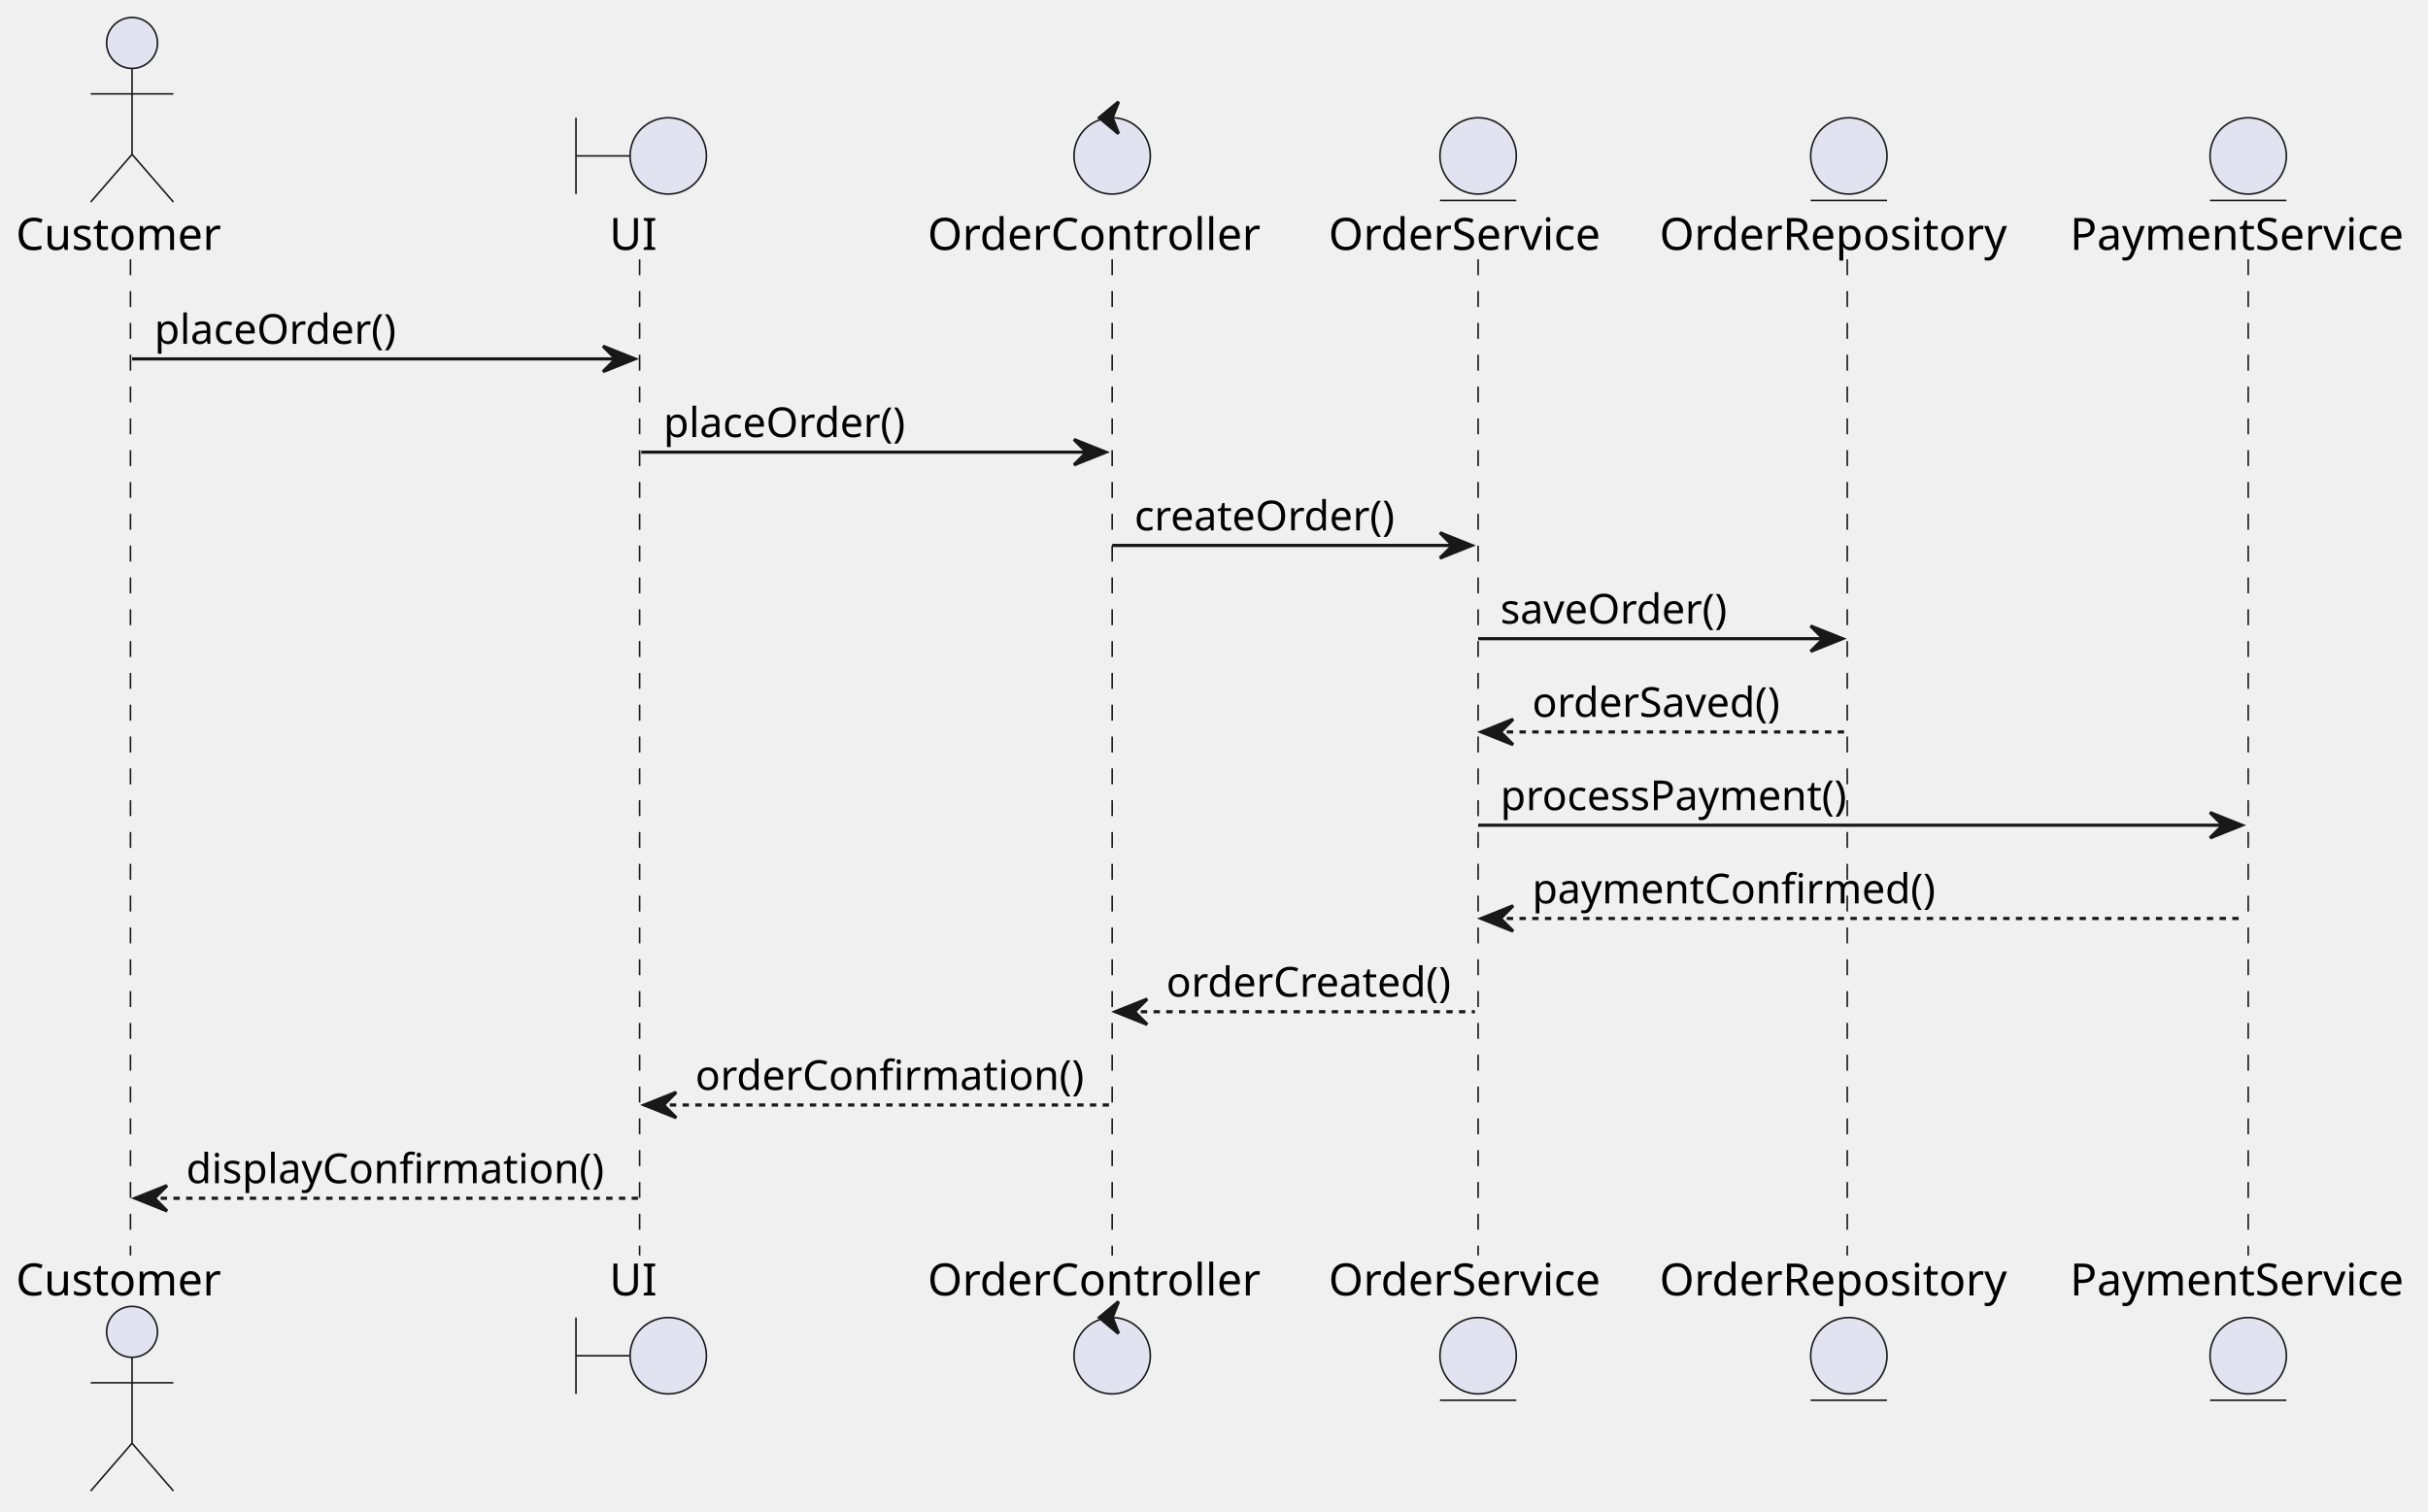
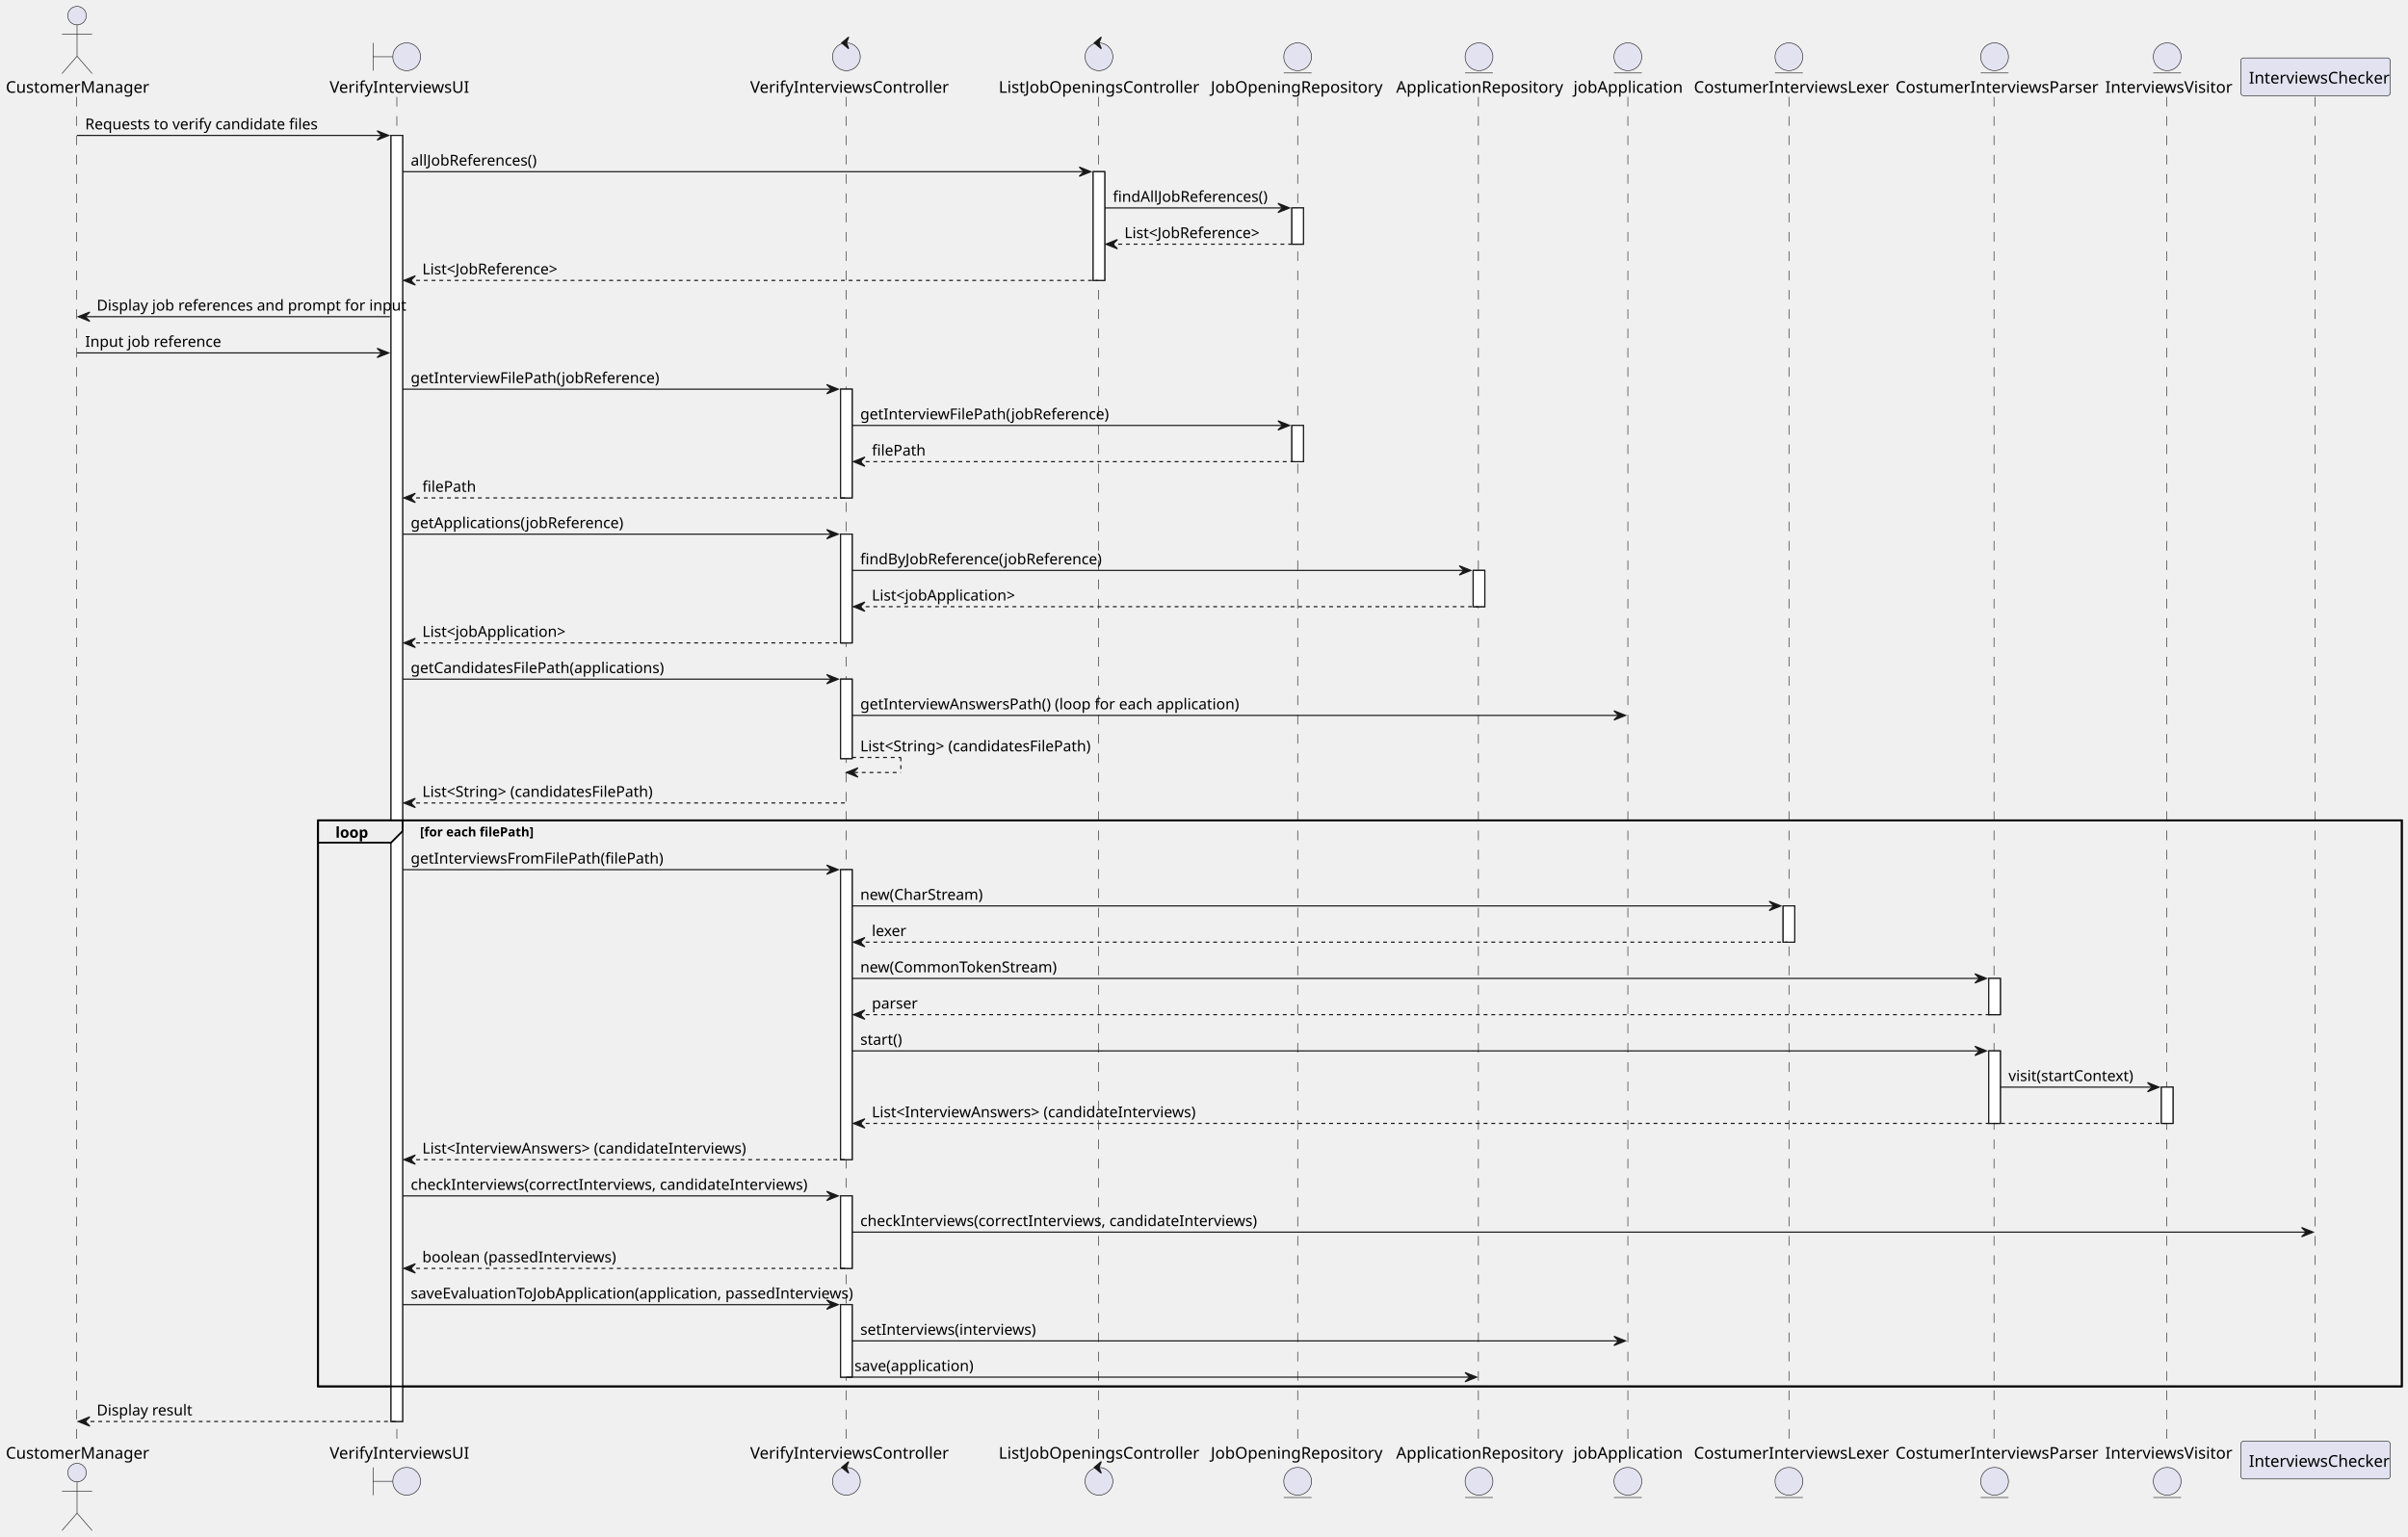
- <svg xmlns="http://www.w3.org/2000/svg" contentStyleType="text/css" height="475px" preserveAspectRatio="none" style="width:763px;height:475px;background:#FFFFFF;" version="1.1" viewBox="0 0 763 475" width="763px" zoomAndPan="magnify">
+ <svg xmlns="http://www.w3.org/2000/svg" contentStyleType="text/css" height="796.8px" preserveAspectRatio="none" style="width:1247px;height:796px;background:#FFFFFF;" version="1.1" viewBox="0 0 1247 796" width="1247.4px" zoomAndPan="magnify">
  <defs />
  <g>
-     <line style="stroke:#181818;stroke-width:0.5;stroke-dasharray:5.0,5.0;" x1="41" x2="41" y1="81.488" y2="394.594" />
-     <line style="stroke:#181818;stroke-width:0.5;stroke-dasharray:5.0,5.0;" x1="201" x2="201" y1="81.488" y2="394.594" />
-     <line style="stroke:#181818;stroke-width:0.5;stroke-dasharray:5.0,5.0;" x1="349.5" x2="349.5" y1="81.488" y2="394.594" />
-     <line style="stroke:#181818;stroke-width:0.5;stroke-dasharray:5.0,5.0;" x1="464.5" x2="464.5" y1="81.488" y2="394.594" />
-     <line style="stroke:#181818;stroke-width:0.5;stroke-dasharray:5.0,5.0;" x1="580.5" x2="580.5" y1="81.488" y2="394.594" />
-     <line style="stroke:#181818;stroke-width:0.5;stroke-dasharray:5.0,5.0;" x1="706.5" x2="706.5" y1="81.488" y2="394.594" />
-     <text fill="#000000" font-family="sans-serif" font-size="14" lengthAdjust="spacing" textLength="67" x="5" y="78.535">Customer</text>
-     <ellipse cx="41.5" cy="13.5" fill="#E2E2F0" rx="8" ry="8" style="stroke:#181818;stroke-width:0.5;" />
-     <path d="M41.5,21.5 L41.5,48.5 M28.5,29.5 L54.5,29.5 M41.5,48.5 L28.5,63.5 M41.5,48.5 L54.5,63.5 " fill="none" style="stroke:#181818;stroke-width:0.5;" />
-     <text fill="#000000" font-family="sans-serif" font-size="14" lengthAdjust="spacing" textLength="67" x="5" y="407.129">Customer</text>
-     <ellipse cx="41.5" cy="418.582" fill="#E2E2F0" rx="8" ry="8" style="stroke:#181818;stroke-width:0.5;" />
-     <path d="M41.5,426.582 L41.5,453.582 M28.5,434.582 L54.5,434.582 M41.5,453.582 L28.5,468.582 M41.5,453.582 L54.5,468.582 " fill="none" style="stroke:#181818;stroke-width:0.5;" />
-     <text fill="#000000" font-family="sans-serif" font-size="14" lengthAdjust="spacing" textLength="14" x="191.5" y="78.535">UI</text>
-     <path d="M181,37 L181,61 M181,49 L198,49 " fill="none" style="stroke:#181818;stroke-width:0.5;" />
-     <ellipse cx="210" cy="49" fill="#E2E2F0" rx="12" ry="12" style="stroke:#181818;stroke-width:0.5;" />
-     <text fill="#000000" font-family="sans-serif" font-size="14" lengthAdjust="spacing" textLength="14" x="191.5" y="407.129">UI</text>
-     <path d="M181,414.082 L181,438.082 M181,426.082 L198,426.082 " fill="none" style="stroke:#181818;stroke-width:0.5;" />
-     <ellipse cx="210" cy="426.082" fill="#E2E2F0" rx="12" ry="12" style="stroke:#181818;stroke-width:0.5;" />
-     <text fill="#000000" font-family="sans-serif" font-size="14" lengthAdjust="spacing" textLength="110" x="291.5" y="78.535">OrderController</text>
-     <ellipse cx="349.5" cy="49" fill="#E2E2F0" rx="12" ry="12" style="stroke:#181818;stroke-width:0.5;" />
-     <polygon fill="#181818" points="345.5,37,351.5,32,349.5,37,351.5,42,345.5,37" style="stroke:#181818;stroke-width:1.0;" />
-     <text fill="#000000" font-family="sans-serif" font-size="14" lengthAdjust="spacing" textLength="110" x="291.5" y="407.129">OrderController</text>
-     <ellipse cx="349.5" cy="426.082" fill="#E2E2F0" rx="12" ry="12" style="stroke:#181818;stroke-width:0.5;" />
-     <polygon fill="#181818" points="345.5,414.082,351.5,409.082,349.5,414.082,351.5,419.082,345.5,414.082" style="stroke:#181818;stroke-width:1.0;" />
-     <text fill="#000000" font-family="sans-serif" font-size="14" lengthAdjust="spacing" textLength="88" x="417.5" y="78.535">OrderService</text>
-     <ellipse cx="464.5" cy="49" fill="#E2E2F0" rx="12" ry="12" style="stroke:#181818;stroke-width:0.5;" />
-     <line style="stroke:#181818;stroke-width:0.5;" x1="452.5" x2="476.5" y1="63" y2="63" />
-     <text fill="#000000" font-family="sans-serif" font-size="14" lengthAdjust="spacing" textLength="88" x="417.5" y="407.129">OrderService</text>
-     <ellipse cx="464.5" cy="426.082" fill="#E2E2F0" rx="12" ry="12" style="stroke:#181818;stroke-width:0.5;" />
-     <line style="stroke:#181818;stroke-width:0.5;" x1="452.5" x2="476.5" y1="440.082" y2="440.082" />
-     <text fill="#000000" font-family="sans-serif" font-size="14" lengthAdjust="spacing" textLength="113" x="521.5" y="78.535">OrderRepository</text>
-     <ellipse cx="581" cy="49" fill="#E2E2F0" rx="12" ry="12" style="stroke:#181818;stroke-width:0.5;" />
-     <line style="stroke:#181818;stroke-width:0.5;" x1="569" x2="593" y1="63" y2="63" />
-     <text fill="#000000" font-family="sans-serif" font-size="14" lengthAdjust="spacing" textLength="113" x="521.5" y="407.129">OrderRepository</text>
-     <ellipse cx="581" cy="426.082" fill="#E2E2F0" rx="12" ry="12" style="stroke:#181818;stroke-width:0.5;" />
-     <line style="stroke:#181818;stroke-width:0.5;" x1="569" x2="593" y1="440.082" y2="440.082" />
-     <text fill="#000000" font-family="sans-serif" font-size="14" lengthAdjust="spacing" textLength="106" x="650.5" y="78.535">PaymentService</text>
-     <ellipse cx="706.5" cy="49" fill="#E2E2F0" rx="12" ry="12" style="stroke:#181818;stroke-width:0.5;" />
-     <line style="stroke:#181818;stroke-width:0.5;" x1="694.5" x2="718.5" y1="63" y2="63" />
-     <text fill="#000000" font-family="sans-serif" font-size="14" lengthAdjust="spacing" textLength="106" x="650.5" y="407.129">PaymentService</text>
-     <ellipse cx="706.5" cy="426.082" fill="#E2E2F0" rx="12" ry="12" style="stroke:#181818;stroke-width:0.5;" />
-     <line style="stroke:#181818;stroke-width:0.5;" x1="694.5" x2="718.5" y1="440.082" y2="440.082" />
-     <polygon fill="#181818" points="189.5,108.799,199.5,112.799,189.5,116.799,193.5,112.799" style="stroke:#181818;stroke-width:1.0;" />
-     <line style="stroke:#181818;stroke-width:1.0;" x1="41.5" x2="195.5" y1="112.799" y2="112.799" />
-     <text fill="#000000" font-family="sans-serif" font-size="13" lengthAdjust="spacing" textLength="76" x="48.5" y="108.057">placeOrder()</text>
-     <polygon fill="#181818" points="337.5,138.109,347.5,142.109,337.5,146.109,341.5,142.109" style="stroke:#181818;stroke-width:1.0;" />
-     <line style="stroke:#181818;stroke-width:1.0;" x1="201.5" x2="343.5" y1="142.109" y2="142.109" />
-     <text fill="#000000" font-family="sans-serif" font-size="13" lengthAdjust="spacing" textLength="76" x="208.5" y="137.367">placeOrder()</text>
-     <polygon fill="#181818" points="452.5,167.42,462.5,171.42,452.5,175.42,456.5,171.42" style="stroke:#181818;stroke-width:1.0;" />
-     <line style="stroke:#181818;stroke-width:1.0;" x1="349.5" x2="458.5" y1="171.42" y2="171.42" />
-     <text fill="#000000" font-family="sans-serif" font-size="13" lengthAdjust="spacing" textLength="81" x="356.5" y="166.678">createOrder()</text>
-     <polygon fill="#181818" points="569,196.731,579,200.731,569,204.731,573,200.731" style="stroke:#181818;stroke-width:1.0;" />
-     <line style="stroke:#181818;stroke-width:1.0;" x1="464.5" x2="575" y1="200.731" y2="200.731" />
-     <text fill="#000000" font-family="sans-serif" font-size="13" lengthAdjust="spacing" textLength="71" x="471.5" y="195.988">saveOrder()</text>
-     <polygon fill="#181818" points="475.5,226.041,465.5,230.041,475.5,234.041,471.5,230.041" style="stroke:#181818;stroke-width:1.0;" />
-     <line style="stroke:#181818;stroke-width:1.0;stroke-dasharray:2.0,2.0;" x1="469.5" x2="580" y1="230.041" y2="230.041" />
-     <text fill="#000000" font-family="sans-serif" font-size="13" lengthAdjust="spacing" textLength="77" x="481.5" y="225.299">orderSaved()</text>
-     <polygon fill="#181818" points="694.5,255.352,704.5,259.352,694.5,263.352,698.5,259.352" style="stroke:#181818;stroke-width:1.0;" />
-     <line style="stroke:#181818;stroke-width:1.0;" x1="464.5" x2="700.5" y1="259.352" y2="259.352" />
-     <text fill="#000000" font-family="sans-serif" font-size="13" lengthAdjust="spacing" textLength="110" x="471.5" y="254.609">processPayment()</text>
-     <polygon fill="#181818" points="475.5,284.662,465.5,288.662,475.5,292.662,471.5,288.662" style="stroke:#181818;stroke-width:1.0;" />
-     <line style="stroke:#181818;stroke-width:1.0;stroke-dasharray:2.0,2.0;" x1="469.5" x2="705.5" y1="288.662" y2="288.662" />
-     <text fill="#000000" font-family="sans-serif" font-size="13" lengthAdjust="spacing" textLength="128" x="481.5" y="283.92">paymentConfirmed()</text>
-     <polygon fill="#181818" points="360.5,313.973,350.5,317.973,360.5,321.973,356.5,317.973" style="stroke:#181818;stroke-width:1.0;" />
-     <line style="stroke:#181818;stroke-width:1.0;stroke-dasharray:2.0,2.0;" x1="354.5" x2="463.5" y1="317.973" y2="317.973" />
-     <text fill="#000000" font-family="sans-serif" font-size="13" lengthAdjust="spacing" textLength="89" x="366.5" y="313.231">orderCreated()</text>
-     <polygon fill="#181818" points="212.5,343.283,202.5,347.283,212.5,351.283,208.5,347.283" style="stroke:#181818;stroke-width:1.0;" />
-     <line style="stroke:#181818;stroke-width:1.0;stroke-dasharray:2.0,2.0;" x1="206.5" x2="348.5" y1="347.283" y2="347.283" />
-     <text fill="#000000" font-family="sans-serif" font-size="13" lengthAdjust="spacing" textLength="124" x="218.5" y="342.541">orderConfirmation()</text>
-     <polygon fill="#181818" points="52.5,372.594,42.5,376.594,52.5,380.594,48.5,376.594" style="stroke:#181818;stroke-width:1.0;" />
-     <line style="stroke:#181818;stroke-width:1.0;stroke-dasharray:2.0,2.0;" x1="46.5" x2="200.5" y1="376.594" y2="376.594" />
-     <text fill="#000000" font-family="sans-serif" font-size="13" lengthAdjust="spacing" textLength="136" x="58.5" y="371.852">displayConfirmation()</text>
+     <rect fill="#FFFFFF" height="666.111" style="stroke:#181818;stroke-width:0.6;" width="6" x="202.5" y="70.147" />
+     <rect fill="#FFFFFF" height="56.324" style="stroke:#181818;stroke-width:0.6;" width="6" x="435.3" y="201.57" />
+     <rect fill="#FFFFFF" height="56.324" style="stroke:#181818;stroke-width:0.6;" width="6" x="435.3" y="276.668" />
+     <rect fill="#FFFFFF" height="41.149" style="stroke:#181818;stroke-width:0.6;" width="6" x="435.3" y="351.766" />
+     <rect fill="#FFFFFF" height="150.197" style="stroke:#181818;stroke-width:0.6;" width="6" x="435.3" y="450.44" />
+     <rect fill="#FFFFFF" height="37.549" style="stroke:#181818;stroke-width:0.6;" width="6" x="435.3" y="619.411" />
+     <rect fill="#FFFFFF" height="37.549" style="stroke:#181818;stroke-width:0.6;" width="6" x="435.3" y="675.735" />
+     <rect fill="#FFFFFF" height="56.324" style="stroke:#181818;stroke-width:0.6;" width="6" x="566.1" y="88.922" />
+     <rect fill="#FFFFFF" height="18.775" style="stroke:#181818;stroke-width:0.6;" width="6" x="669" y="107.697" />
+     <rect fill="#FFFFFF" height="18.775" style="stroke:#181818;stroke-width:0.6;" width="6" x="669" y="220.344" />
+     <rect fill="#FFFFFF" height="18.775" style="stroke:#181818;stroke-width:0.6;" width="6" x="762.9" y="295.443" />
+     <rect fill="#FFFFFF" height="18.775" style="stroke:#181818;stroke-width:0.6;" width="6" x="923.4" y="469.214" />
+     <rect fill="#FFFFFF" height="18.775" style="stroke:#181818;stroke-width:0.6;" width="6" x="1029.9" y="506.763" />
+     <rect fill="#FFFFFF" height="37.549" style="stroke:#181818;stroke-width:0.6;" width="6" x="1029.9" y="544.312" />
+     <rect fill="#FFFFFF" height="18.775" style="stroke:#181818;stroke-width:0.6;" width="6" x="1119.3" y="563.087" />
+     <rect fill="none" height="293.194" style="stroke:#000000;stroke-width:0.9;" width="1079.1" x="164.7" y="424.89" />
+     <line style="stroke:#181818;stroke-width:0.3;stroke-dasharray:5.0,5.0;" x1="39.6" x2="39.6" y1="50.173" y2="747.059" />
+     <line style="stroke:#181818;stroke-width:0.3;stroke-dasharray:5.0,5.0;" x1="205.5" x2="205.5" y1="50.173" y2="747.059" />
+     <line style="stroke:#181818;stroke-width:0.3;stroke-dasharray:5.0,5.0;" x1="438.3" x2="438.3" y1="50.173" y2="747.059" />
+     <line style="stroke:#181818;stroke-width:0.3;stroke-dasharray:5.0,5.0;" x1="568.8" x2="568.8" y1="50.173" y2="747.059" />
+     <line style="stroke:#181818;stroke-width:0.3;stroke-dasharray:5.0,5.0;" x1="672" x2="672" y1="50.173" y2="747.059" />
+     <line style="stroke:#181818;stroke-width:0.3;stroke-dasharray:5.0,5.0;" x1="765.6" x2="765.6" y1="50.173" y2="747.059" />
+     <line style="stroke:#181818;stroke-width:0.3;stroke-dasharray:5.0,5.0;" x1="843" x2="843" y1="50.173" y2="747.059" />
+     <line style="stroke:#181818;stroke-width:0.3;stroke-dasharray:5.0,5.0;" x1="926.4" x2="926.4" y1="50.173" y2="747.059" />
+     <line style="stroke:#181818;stroke-width:0.3;stroke-dasharray:5.0,5.0;" x1="1032.6" x2="1032.6" y1="50.173" y2="747.059" />
+     <line style="stroke:#181818;stroke-width:0.3;stroke-dasharray:5.0,5.0;" x1="1122" x2="1122" y1="50.173" y2="747.059" />
+     <line style="stroke:#181818;stroke-width:0.3;stroke-dasharray:5.0,5.0;" x1="1198.8" x2="1198.8" y1="50.173" y2="747.059" />
+     <text fill="#000000" font-family="sans-serif" font-size="8.4" lengthAdjust="spacing" textLength="70.2" x="3" y="48.065">CustomerManager</text>
+     <ellipse cx="39.9" cy="8.1" fill="#E2E2F0" rx="4.8" ry="4.8" style="stroke:#181818;stroke-width:0.3;" />
+     <path d="M39.9,12.9 L39.9,29.1 M32.1,17.7 L47.7,17.7 M39.9,29.1 L32.1,38.1 M39.9,29.1 L47.7,38.1 " fill="none" style="stroke:#181818;stroke-width:0.3;" />
+     <text fill="#000000" font-family="sans-serif" font-size="8.4" lengthAdjust="spacing" textLength="70.2" x="3" y="755.523">CustomerManager</text>
+     <ellipse cx="39.9" cy="762.731" fill="#E2E2F0" rx="4.8" ry="4.8" style="stroke:#181818;stroke-width:0.3;" />
+     <path d="M39.9,767.531 L39.9,783.731 M32.1,772.331 L47.7,772.331 M39.9,783.731 L32.1,792.731 M39.9,783.731 L47.7,792.731 " fill="none" style="stroke:#181818;stroke-width:0.3;" />
+     <text fill="#000000" font-family="sans-serif" font-size="8.4" lengthAdjust="spacing" textLength="66" x="170.7" y="48.065">VerifyInterviewsUI</text>
+     <path d="M193.2,22.2 L193.2,36.6 M193.2,29.4 L203.4,29.4 " fill="none" style="stroke:#181818;stroke-width:0.3;" />
+     <ellipse cx="210.6" cy="29.4" fill="#E2E2F0" rx="7.2" ry="7.2" style="stroke:#181818;stroke-width:0.3;" />
+     <text fill="#000000" font-family="sans-serif" font-size="8.4" lengthAdjust="spacing" textLength="66" x="170.7" y="755.523">VerifyInterviewsUI</text>
+     <path d="M193.2,760.031 L193.2,774.431 M193.2,767.231 L203.4,767.231 " fill="none" style="stroke:#181818;stroke-width:0.3;" />
+     <ellipse cx="210.6" cy="767.231" fill="#E2E2F0" rx="7.2" ry="7.2" style="stroke:#181818;stroke-width:0.3;" />
+     <text fill="#000000" font-family="sans-serif" font-size="8.4" lengthAdjust="spacing" textLength="96" x="388.5" y="48.065">VerifyInterviewsController</text>
+     <ellipse cx="438.3" cy="29.4" fill="#E2E2F0" rx="7.2" ry="7.2" style="stroke:#181818;stroke-width:0.3;" />
+     <polygon fill="#181818" points="435.9,22.2,439.5,19.2,438.3,22.2,439.5,25.2,435.9,22.2" style="stroke:#181818;stroke-width:0.6;" />
+     <text fill="#000000" font-family="sans-serif" font-size="8.4" lengthAdjust="spacing" textLength="96" x="388.5" y="755.523">VerifyInterviewsController</text>
+     <ellipse cx="438.3" cy="767.231" fill="#E2E2F0" rx="7.2" ry="7.2" style="stroke:#181818;stroke-width:0.3;" />
+     <polygon fill="#181818" points="435.9,760.031,439.5,757.031,438.3,760.031,439.5,763.031,435.9,760.031" style="stroke:#181818;stroke-width:0.6;" />
+     <text fill="#000000" font-family="sans-serif" font-size="8.4" lengthAdjust="spacing" textLength="100.2" x="517.2" y="48.065">ListJobOpeningsController</text>
+     <ellipse cx="569.1" cy="29.4" fill="#E2E2F0" rx="7.2" ry="7.2" style="stroke:#181818;stroke-width:0.3;" />
+     <polygon fill="#181818" points="566.7,22.2,570.3,19.2,569.1,22.2,570.3,25.2,566.7,22.2" style="stroke:#181818;stroke-width:0.6;" />
+     <text fill="#000000" font-family="sans-serif" font-size="8.4" lengthAdjust="spacing" textLength="100.2" x="517.2" y="755.523">ListJobOpeningsController</text>
+     <ellipse cx="569.1" cy="767.231" fill="#E2E2F0" rx="7.2" ry="7.2" style="stroke:#181818;stroke-width:0.3;" />
+     <polygon fill="#181818" points="566.7,760.031,570.3,757.031,569.1,760.031,570.3,763.031,566.7,760.031" style="stroke:#181818;stroke-width:0.6;" />
+     <text fill="#000000" font-family="sans-serif" font-size="8.4" lengthAdjust="spacing" textLength="86.4" x="627" y="48.065">JobOpeningRepository</text>
+     <ellipse cx="672" cy="29.4" fill="#E2E2F0" rx="7.2" ry="7.2" style="stroke:#181818;stroke-width:0.3;" />
+     <line style="stroke:#181818;stroke-width:0.3;" x1="664.8" x2="679.2" y1="37.8" y2="37.8" />
+     <text fill="#000000" font-family="sans-serif" font-size="8.4" lengthAdjust="spacing" textLength="86.4" x="627" y="755.523">JobOpeningRepository</text>
+     <ellipse cx="672" cy="767.231" fill="#E2E2F0" rx="7.2" ry="7.2" style="stroke:#181818;stroke-width:0.3;" />
+     <line style="stroke:#181818;stroke-width:0.3;" x1="664.8" x2="679.2" y1="775.631" y2="775.631" />
+     <text fill="#000000" font-family="sans-serif" font-size="8.4" lengthAdjust="spacing" textLength="82.2" x="723" y="48.065">ApplicationRepository</text>
+     <ellipse cx="765.9" cy="29.4" fill="#E2E2F0" rx="7.2" ry="7.2" style="stroke:#181818;stroke-width:0.3;" />
+     <line style="stroke:#181818;stroke-width:0.3;" x1="758.7" x2="773.1" y1="37.8" y2="37.8" />
+     <text fill="#000000" font-family="sans-serif" font-size="8.4" lengthAdjust="spacing" textLength="82.2" x="723" y="755.523">ApplicationRepository</text>
+     <ellipse cx="765.9" cy="767.231" fill="#E2E2F0" rx="7.2" ry="7.2" style="stroke:#181818;stroke-width:0.3;" />
+     <line style="stroke:#181818;stroke-width:0.3;" x1="758.7" x2="773.1" y1="775.631" y2="775.631" />
+     <text fill="#000000" font-family="sans-serif" font-size="8.4" lengthAdjust="spacing" textLength="52.8" x="814.8" y="48.065">jobApplication</text>
+     <ellipse cx="843" cy="29.4" fill="#E2E2F0" rx="7.2" ry="7.2" style="stroke:#181818;stroke-width:0.3;" />
+     <line style="stroke:#181818;stroke-width:0.3;" x1="835.8" x2="850.2" y1="37.8" y2="37.8" />
+     <text fill="#000000" font-family="sans-serif" font-size="8.4" lengthAdjust="spacing" textLength="52.8" x="814.8" y="755.523">jobApplication</text>
+     <ellipse cx="843" cy="767.231" fill="#E2E2F0" rx="7.2" ry="7.2" style="stroke:#181818;stroke-width:0.3;" />
+     <line style="stroke:#181818;stroke-width:0.3;" x1="835.8" x2="850.2" y1="775.631" y2="775.631" />
+     <text fill="#000000" font-family="sans-serif" font-size="8.4" lengthAdjust="spacing" textLength="94.8" x="877.2" y="48.065">CostumerInterviewsLexer</text>
+     <ellipse cx="926.4" cy="29.4" fill="#E2E2F0" rx="7.2" ry="7.2" style="stroke:#181818;stroke-width:0.3;" />
+     <line style="stroke:#181818;stroke-width:0.3;" x1="919.2" x2="933.6" y1="37.8" y2="37.8" />
+     <text fill="#000000" font-family="sans-serif" font-size="8.4" lengthAdjust="spacing" textLength="94.8" x="877.2" y="755.523">CostumerInterviewsLexer</text>
+     <ellipse cx="926.4" cy="767.231" fill="#E2E2F0" rx="7.2" ry="7.2" style="stroke:#181818;stroke-width:0.3;" />
+     <line style="stroke:#181818;stroke-width:0.3;" x1="919.2" x2="933.6" y1="775.631" y2="775.631" />
+     <text fill="#000000" font-family="sans-serif" font-size="8.4" lengthAdjust="spacing" textLength="99" x="981.6" y="48.065">CostumerInterviewsParser</text>
+     <ellipse cx="1032.9" cy="29.4" fill="#E2E2F0" rx="7.2" ry="7.2" style="stroke:#181818;stroke-width:0.3;" />
+     <line style="stroke:#181818;stroke-width:0.3;" x1="1025.7" x2="1040.1" y1="37.8" y2="37.8" />
+     <text fill="#000000" font-family="sans-serif" font-size="8.4" lengthAdjust="spacing" textLength="99" x="981.6" y="755.523">CostumerInterviewsParser</text>
+     <ellipse cx="1032.9" cy="767.231" fill="#E2E2F0" rx="7.2" ry="7.2" style="stroke:#181818;stroke-width:0.3;" />
+     <line style="stroke:#181818;stroke-width:0.3;" x1="1025.7" x2="1040.1" y1="775.631" y2="775.631" />
+     <text fill="#000000" font-family="sans-serif" font-size="8.4" lengthAdjust="spacing" textLength="60.6" x="1090.2" y="48.065">InterviewsVisitor</text>
+     <ellipse cx="1122.3" cy="29.4" fill="#E2E2F0" rx="7.2" ry="7.2" style="stroke:#181818;stroke-width:0.3;" />
+     <line style="stroke:#181818;stroke-width:0.3;" x1="1115.1" x2="1129.5" y1="37.8" y2="37.8" />
+     <text fill="#000000" font-family="sans-serif" font-size="8.4" lengthAdjust="spacing" textLength="60.6" x="1090.2" y="755.523">InterviewsVisitor</text>
+     <ellipse cx="1122.3" cy="767.231" fill="#E2E2F0" rx="7.2" ry="7.2" style="stroke:#181818;stroke-width:0.3;" />
+     <line style="stroke:#181818;stroke-width:0.3;" x1="1115.1" x2="1129.5" y1="775.631" y2="775.631" />
+     <rect fill="#E2E2F0" height="19.573" rx="1.5" ry="1.5" style="stroke:#181818;stroke-width:0.3;" width="77.4" x="1160.4" y="30" />
+     <text fill="#000000" font-family="sans-serif" font-size="8.4" lengthAdjust="spacing" textLength="69" x="1164.6" y="43.264">InterviewsChecker</text>
+     <rect fill="#E2E2F0" height="19.573" rx="1.5" ry="1.5" style="stroke:#181818;stroke-width:0.3;" width="77.4" x="1160.4" y="746.459" />
+     <text fill="#000000" font-family="sans-serif" font-size="8.4" lengthAdjust="spacing" textLength="69" x="1164.6" y="759.723">InterviewsChecker</text>
+     <rect fill="#FFFFFF" height="666.111" style="stroke:#181818;stroke-width:0.6;" width="6" x="202.5" y="70.147" />
+     <rect fill="#FFFFFF" height="56.324" style="stroke:#181818;stroke-width:0.6;" width="6" x="435.3" y="201.57" />
+     <rect fill="#FFFFFF" height="56.324" style="stroke:#181818;stroke-width:0.6;" width="6" x="435.3" y="276.668" />
+     <rect fill="#FFFFFF" height="41.149" style="stroke:#181818;stroke-width:0.6;" width="6" x="435.3" y="351.766" />
+     <rect fill="#FFFFFF" height="150.197" style="stroke:#181818;stroke-width:0.6;" width="6" x="435.3" y="450.44" />
+     <rect fill="#FFFFFF" height="37.549" style="stroke:#181818;stroke-width:0.6;" width="6" x="435.3" y="619.411" />
+     <rect fill="#FFFFFF" height="37.549" style="stroke:#181818;stroke-width:0.6;" width="6" x="435.3" y="675.735" />
+     <rect fill="#FFFFFF" height="56.324" style="stroke:#181818;stroke-width:0.6;" width="6" x="566.1" y="88.922" />
+     <rect fill="#FFFFFF" height="18.775" style="stroke:#181818;stroke-width:0.6;" width="6" x="669" y="107.697" />
+     <rect fill="#FFFFFF" height="18.775" style="stroke:#181818;stroke-width:0.6;" width="6" x="669" y="220.344" />
+     <rect fill="#FFFFFF" height="18.775" style="stroke:#181818;stroke-width:0.6;" width="6" x="762.9" y="295.443" />
+     <rect fill="#FFFFFF" height="18.775" style="stroke:#181818;stroke-width:0.6;" width="6" x="923.4" y="469.214" />
+     <rect fill="#FFFFFF" height="18.775" style="stroke:#181818;stroke-width:0.6;" width="6" x="1029.9" y="506.763" />
+     <rect fill="#FFFFFF" height="37.549" style="stroke:#181818;stroke-width:0.6;" width="6" x="1029.9" y="544.312" />
+     <rect fill="#FFFFFF" height="18.775" style="stroke:#181818;stroke-width:0.6;" width="6" x="1119.3" y="563.087" />
+     <polygon fill="#181818" points="195.3,67.747,201.3,70.147,195.3,72.547,197.7,70.147" style="stroke:#181818;stroke-width:0.6;" />
+     <line style="stroke:#181818;stroke-width:0.6;" x1="39.9" x2="198.9" y1="70.147" y2="70.147" />
+     <text fill="#000000" font-family="sans-serif" font-size="7.8" lengthAdjust="spacing" textLength="114" x="44.1" y="66.99">Requests to verify candidate files</text>
+     <polygon fill="#181818" points="558.9,86.522,564.9,88.922,558.9,91.322,561.3,88.922" style="stroke:#181818;stroke-width:0.6;" />
+     <line style="stroke:#181818;stroke-width:0.6;" x1="208.5" x2="562.5" y1="88.922" y2="88.922" />
+     <text fill="#000000" font-family="sans-serif" font-size="7.8" lengthAdjust="spacing" textLength="63.6" x="212.7" y="85.764">allJobReferences()</text>
+     <polygon fill="#181818" points="661.8,105.296,667.8,107.697,661.8,110.097,664.2,107.697" style="stroke:#181818;stroke-width:0.6;" />
+     <line style="stroke:#181818;stroke-width:0.6;" x1="572.1" x2="665.4" y1="107.697" y2="107.697" />
+     <text fill="#000000" font-family="sans-serif" font-size="7.8" lengthAdjust="spacing" textLength="76.8" x="576.3" y="104.539">findAllJobReferences()</text>
+     <polygon fill="#181818" points="578.7,124.071,572.7,126.471,578.7,128.871,576.3,126.471" style="stroke:#181818;stroke-width:0.6;" />
+     <line style="stroke:#181818;stroke-width:0.6;stroke-dasharray:2.0,2.0;" x1="575.1" x2="671.4" y1="126.471" y2="126.471" />
+     <text fill="#000000" font-family="sans-serif" font-size="7.8" lengthAdjust="spacing" textLength="69" x="582.3" y="123.314">List&lt;JobReference&gt;</text>
+     <polygon fill="#181818" points="215.1,142.846,209.1,145.246,215.1,147.646,212.7,145.246" style="stroke:#181818;stroke-width:0.6;" />
+     <line style="stroke:#181818;stroke-width:0.6;stroke-dasharray:2.0,2.0;" x1="211.5" x2="568.5" y1="145.246" y2="145.246" />
+     <text fill="#000000" font-family="sans-serif" font-size="7.8" lengthAdjust="spacing" textLength="69" x="218.7" y="142.088">List&lt;JobReference&gt;</text>
+     <polygon fill="#181818" points="46.5,161.62,40.5,164.02,46.5,166.42,44.1,164.02" style="stroke:#181818;stroke-width:0.6;" />
+     <line style="stroke:#181818;stroke-width:0.6;" x1="42.9" x2="201.9" y1="164.02" y2="164.02" />
+     <text fill="#000000" font-family="sans-serif" font-size="7.8" lengthAdjust="spacing" textLength="148.2" x="50.1" y="160.863">Display job references and prompt for input</text>
+     <polygon fill="#181818" points="195.3,180.395,201.3,182.795,195.3,185.195,197.7,182.795" style="stroke:#181818;stroke-width:0.6;" />
+     <line style="stroke:#181818;stroke-width:0.6;" x1="39.9" x2="198.9" y1="182.795" y2="182.795" />
+     <text fill="#000000" font-family="sans-serif" font-size="7.8" lengthAdjust="spacing" textLength="63.6" x="44.1" y="179.637">Input job reference</text>
+     <polygon fill="#181818" points="428.1,199.169,434.1,201.57,428.1,203.97,430.5,201.57" style="stroke:#181818;stroke-width:0.6;" />
+     <line style="stroke:#181818;stroke-width:0.6;" x1="208.5" x2="431.7" y1="201.57" y2="201.57" />
+     <text fill="#000000" font-family="sans-serif" font-size="7.8" lengthAdjust="spacing" textLength="118.8" x="212.7" y="198.412">getInterviewFilePath(jobReference)</text>
+     <polygon fill="#181818" points="661.8,217.944,667.8,220.344,661.8,222.744,664.2,220.344" style="stroke:#181818;stroke-width:0.6;" />
+     <line style="stroke:#181818;stroke-width:0.6;" x1="441.3" x2="665.4" y1="220.344" y2="220.344" />
+     <text fill="#000000" font-family="sans-serif" font-size="7.8" lengthAdjust="spacing" textLength="118.8" x="445.5" y="217.186">getInterviewFilePath(jobReference)</text>
+     <polygon fill="#181818" points="447.9,236.719,441.9,239.119,447.9,241.519,445.5,239.119" style="stroke:#181818;stroke-width:0.6;" />
+     <line style="stroke:#181818;stroke-width:0.6;stroke-dasharray:2.0,2.0;" x1="444.3" x2="671.4" y1="239.119" y2="239.119" />
+     <text fill="#000000" font-family="sans-serif" font-size="7.8" lengthAdjust="spacing" textLength="25.8" x="451.5" y="235.961">filePath</text>
+     <polygon fill="#181818" points="215.1,255.493,209.1,257.893,215.1,260.293,212.7,257.893" style="stroke:#181818;stroke-width:0.6;" />
+     <line style="stroke:#181818;stroke-width:0.6;stroke-dasharray:2.0,2.0;" x1="211.5" x2="437.7" y1="257.893" y2="257.893" />
+     <text fill="#000000" font-family="sans-serif" font-size="7.8" lengthAdjust="spacing" textLength="25.8" x="218.7" y="254.736">filePath</text>
+     <polygon fill="#181818" points="428.1,274.268,434.1,276.668,428.1,279.068,430.5,276.668" style="stroke:#181818;stroke-width:0.6;" />
+     <line style="stroke:#181818;stroke-width:0.6;" x1="208.5" x2="431.7" y1="276.668" y2="276.668" />
+     <text fill="#000000" font-family="sans-serif" font-size="7.8" lengthAdjust="spacing" textLength="103.2" x="212.7" y="273.51">getApplications(jobReference)</text>
+     <polygon fill="#181818" points="755.7,293.043,761.7,295.443,755.7,297.843,758.1,295.443" style="stroke:#181818;stroke-width:0.6;" />
+     <line style="stroke:#181818;stroke-width:0.6;" x1="441.3" x2="759.3" y1="295.443" y2="295.443" />
+     <text fill="#000000" font-family="sans-serif" font-size="7.8" lengthAdjust="spacing" textLength="118.2" x="445.5" y="292.285">findByJobReference(jobReference)</text>
+     <polygon fill="#181818" points="447.9,311.817,441.9,314.217,447.9,316.617,445.5,314.217" style="stroke:#181818;stroke-width:0.6;" />
+     <line style="stroke:#181818;stroke-width:0.6;stroke-dasharray:2.0,2.0;" x1="444.3" x2="765.3" y1="314.217" y2="314.217" />
+     <text fill="#000000" font-family="sans-serif" font-size="7.8" lengthAdjust="spacing" textLength="70.8" x="451.5" y="311.06">List&lt;jobApplication&gt;</text>
+     <polygon fill="#181818" points="215.1,330.592,209.1,332.992,215.1,335.392,212.7,332.992" style="stroke:#181818;stroke-width:0.6;" />
+     <line style="stroke:#181818;stroke-width:0.6;stroke-dasharray:2.0,2.0;" x1="211.5" x2="437.7" y1="332.992" y2="332.992" />
+     <text fill="#000000" font-family="sans-serif" font-size="7.8" lengthAdjust="spacing" textLength="70.8" x="218.7" y="329.834">List&lt;jobApplication&gt;</text>
+     <polygon fill="#181818" points="428.1,349.366,434.1,351.766,428.1,354.166,430.5,351.766" style="stroke:#181818;stroke-width:0.6;" />
+     <line style="stroke:#181818;stroke-width:0.6;" x1="208.5" x2="431.7" y1="351.766" y2="351.766" />
+     <text fill="#000000" font-family="sans-serif" font-size="7.8" lengthAdjust="spacing" textLength="124.8" x="212.7" y="348.609">getCandidatesFilePath(applications)</text>
+     <polygon fill="#181818" points="835.8,368.141,841.8,370.541,835.8,372.941,838.2,370.541" style="stroke:#181818;stroke-width:0.6;" />
+     <line style="stroke:#181818;stroke-width:0.6;" x1="441.3" x2="839.4" y1="370.541" y2="370.541" />
+     <text fill="#000000" font-family="sans-serif" font-size="7.8" lengthAdjust="spacing" textLength="182.4" x="445.5" y="367.383">getInterviewAnswersPath() (loop for each application)</text>
+     <line style="stroke:#181818;stroke-width:0.6;stroke-dasharray:2.0,2.0;" x1="441.3" x2="466.5" y1="392.316" y2="392.316" />
+     <line style="stroke:#181818;stroke-width:0.6;stroke-dasharray:2.0,2.0;" x1="466.5" x2="466.5" y1="392.316" y2="400.116" />
+     <line style="stroke:#181818;stroke-width:0.6;stroke-dasharray:2.0,2.0;" x1="438.3" x2="466.5" y1="400.116" y2="400.116" />
+     <polygon fill="#181818" points="444.3,397.716,438.3,400.116,444.3,402.516,441.9,400.116" style="stroke:#181818;stroke-width:0.6;" />
+     <text fill="#000000" font-family="sans-serif" font-size="7.8" lengthAdjust="spacing" textLength="116.4" x="445.5" y="389.158">List&lt;String&gt; (candidatesFilePath)</text>
+     <polygon fill="#181818" points="215.1,413.49,209.1,415.89,215.1,418.29,212.7,415.89" style="stroke:#181818;stroke-width:0.6;" />
+     <line style="stroke:#181818;stroke-width:0.6;stroke-dasharray:2.0,2.0;" x1="211.5" x2="437.7" y1="415.89" y2="415.89" />
+     <text fill="#000000" font-family="sans-serif" font-size="7.8" lengthAdjust="spacing" textLength="116.4" x="218.7" y="412.733">List&lt;String&gt; (candidatesFilePath)</text>
+     <path d="M164.7,424.89 L208.5,424.89 L208.5,430.465 L202.5,436.465 L164.7,436.465 L164.7,424.89 " fill="#EEEEEE" style="stroke:#000000;stroke-width:0.9;" />
+     <rect fill="none" height="293.194" style="stroke:#000000;stroke-width:0.9;" width="1079.1" x="164.7" y="424.89" />
+     <text fill="#000000" font-family="sans-serif" font-size="7.8" font-weight="bold" lengthAdjust="spacing" textLength="16.8" x="173.7" y="433.907">loop</text>
+     <text fill="#000000" font-family="sans-serif" font-size="6.6" font-weight="bold" lengthAdjust="spacing" textLength="58.2" x="217.5" y="433.212">[for each filePath]</text>
+     <polygon fill="#181818" points="428.1,448.039,434.1,450.44,428.1,452.839,430.5,450.44" style="stroke:#181818;stroke-width:0.6;" />
+     <line style="stroke:#181818;stroke-width:0.6;" x1="208.5" x2="431.7" y1="450.44" y2="450.44" />
+     <text fill="#000000" font-family="sans-serif" font-size="7.8" lengthAdjust="spacing" textLength="121.8" x="212.7" y="447.282">getInterviewsFromFilePath(filePath)</text>
+     <polygon fill="#181818" points="916.2,466.814,922.2,469.214,916.2,471.614,918.6,469.214" style="stroke:#181818;stroke-width:0.6;" />
+     <line style="stroke:#181818;stroke-width:0.6;" x1="441.3" x2="919.8" y1="469.214" y2="469.214" />
+     <text fill="#000000" font-family="sans-serif" font-size="7.8" lengthAdjust="spacing" textLength="60" x="445.5" y="466.056">new(CharStream)</text>
+     <polygon fill="#181818" points="447.9,485.589,441.9,487.989,447.9,490.389,445.5,487.989" style="stroke:#181818;stroke-width:0.6;" />
+     <line style="stroke:#181818;stroke-width:0.6;stroke-dasharray:2.0,2.0;" x1="444.3" x2="925.8" y1="487.989" y2="487.989" />
+     <text fill="#000000" font-family="sans-serif" font-size="7.8" lengthAdjust="spacing" textLength="16.8" x="451.5" y="484.831">lexer</text>
+     <polygon fill="#181818" points="1022.7,504.363,1028.7,506.763,1022.7,509.163,1025.1,506.763" style="stroke:#181818;stroke-width:0.6;" />
+     <line style="stroke:#181818;stroke-width:0.6;" x1="441.3" x2="1026.3" y1="506.763" y2="506.763" />
+     <text fill="#000000" font-family="sans-serif" font-size="7.8" lengthAdjust="spacing" textLength="96" x="445.5" y="503.606">new(CommonTokenStream)</text>
+     <polygon fill="#181818" points="447.9,523.138,441.9,525.538,447.9,527.938,445.5,525.538" style="stroke:#181818;stroke-width:0.6;" />
+     <line style="stroke:#181818;stroke-width:0.6;stroke-dasharray:2.0,2.0;" x1="444.3" x2="1032.3" y1="525.538" y2="525.538" />
+     <text fill="#000000" font-family="sans-serif" font-size="7.8" lengthAdjust="spacing" textLength="21.6" x="451.5" y="522.38">parser</text>
+     <polygon fill="#181818" points="1022.7,541.913,1028.7,544.312,1022.7,546.712,1025.1,544.312" style="stroke:#181818;stroke-width:0.6;" />
+     <line style="stroke:#181818;stroke-width:0.6;" x1="441.3" x2="1026.3" y1="544.312" y2="544.312" />
+     <text fill="#000000" font-family="sans-serif" font-size="7.8" lengthAdjust="spacing" textLength="20.4" x="445.5" y="541.155">start()</text>
+     <polygon fill="#181818" points="1112.1,560.687,1118.1,563.087,1112.1,565.487,1114.5,563.087" style="stroke:#181818;stroke-width:0.6;" />
+     <line style="stroke:#181818;stroke-width:0.6;" x1="1035.9" x2="1115.7" y1="563.087" y2="563.087" />
+     <text fill="#000000" font-family="sans-serif" font-size="7.8" lengthAdjust="spacing" textLength="60.6" x="1040.1" y="559.929">visit(startContext)</text>
+     <polygon fill="#181818" points="447.9,579.462,441.9,581.862,447.9,584.262,445.5,581.862" style="stroke:#181818;stroke-width:0.6;" />
+     <line style="stroke:#181818;stroke-width:0.6;stroke-dasharray:2.0,2.0;" x1="444.3" x2="1121.7" y1="581.862" y2="581.862" />
+     <text fill="#000000" font-family="sans-serif" font-size="7.8" lengthAdjust="spacing" textLength="156" x="451.5" y="578.704">List&lt;InterviewAnswers&gt; (candidateInterviews)</text>
+     <polygon fill="#181818" points="215.1,598.236,209.1,600.636,215.1,603.036,212.7,600.636" style="stroke:#181818;stroke-width:0.6;" />
+     <line style="stroke:#181818;stroke-width:0.6;stroke-dasharray:2.0,2.0;" x1="211.5" x2="437.7" y1="600.636" y2="600.636" />
+     <text fill="#000000" font-family="sans-serif" font-size="7.8" lengthAdjust="spacing" textLength="156" x="218.7" y="597.479">List&lt;InterviewAnswers&gt; (candidateInterviews)</text>
+     <polygon fill="#181818" points="428.1,617.011,434.1,619.411,428.1,621.811,430.5,619.411" style="stroke:#181818;stroke-width:0.6;" />
+     <line style="stroke:#181818;stroke-width:0.6;" x1="208.5" x2="431.7" y1="619.411" y2="619.411" />
+     <text fill="#000000" font-family="sans-serif" font-size="7.8" lengthAdjust="spacing" textLength="189" x="212.7" y="616.253">checkInterviews(correctInterviews, candidateInterviews)</text>
+     <polygon fill="#181818" points="1191.9,635.785,1197.9,638.186,1191.9,640.586,1194.3,638.186" style="stroke:#181818;stroke-width:0.6;" />
+     <line style="stroke:#181818;stroke-width:0.6;" x1="441.3" x2="1195.5" y1="638.186" y2="638.186" />
+     <text fill="#000000" font-family="sans-serif" font-size="7.8" lengthAdjust="spacing" textLength="189" x="445.5" y="635.028">checkInterviews(correctInterviews, candidateInterviews)</text>
+     <polygon fill="#181818" points="215.1,654.56,209.1,656.96,215.1,659.36,212.7,656.96" style="stroke:#181818;stroke-width:0.6;" />
+     <line style="stroke:#181818;stroke-width:0.6;stroke-dasharray:2.0,2.0;" x1="211.5" x2="437.7" y1="656.96" y2="656.96" />
+     <text fill="#000000" font-family="sans-serif" font-size="7.8" lengthAdjust="spacing" textLength="93" x="218.7" y="653.803">boolean (passedInterviews)</text>
+     <polygon fill="#181818" points="428.1,673.335,434.1,675.735,428.1,678.135,430.5,675.735" style="stroke:#181818;stroke-width:0.6;" />
+     <line style="stroke:#181818;stroke-width:0.6;" x1="208.5" x2="431.7" y1="675.735" y2="675.735" />
+     <text fill="#000000" font-family="sans-serif" font-size="7.8" lengthAdjust="spacing" textLength="215.4" x="212.7" y="672.577">saveEvaluationToJobApplication(application, passedInterviews)</text>
+     <polygon fill="#181818" points="835.8,692.109,841.8,694.509,835.8,696.909,838.2,694.509" style="stroke:#181818;stroke-width:0.6;" />
+     <line style="stroke:#181818;stroke-width:0.6;" x1="441.3" x2="839.4" y1="694.509" y2="694.509" />
+     <text fill="#000000" font-family="sans-serif" font-size="7.8" lengthAdjust="spacing" textLength="82.8" x="445.5" y="691.352">setInterviews(interviews)</text>
+     <polygon fill="#181818" points="758.7,710.884,764.7,713.284,758.7,715.684,761.1,713.284" style="stroke:#181818;stroke-width:0.6;" />
+     <line style="stroke:#181818;stroke-width:0.6;" x1="438.3" x2="762.3" y1="713.284" y2="713.284" />
+     <text fill="#000000" font-family="sans-serif" font-size="7.8" lengthAdjust="spacing" textLength="57.6" x="442.5" y="710.126">save(application)</text>
+     <polygon fill="#181818" points="46.5,733.859,40.5,736.259,46.5,738.659,44.1,736.259" style="stroke:#181818;stroke-width:0.6;" />
+     <line style="stroke:#181818;stroke-width:0.6;stroke-dasharray:2.0,2.0;" x1="42.9" x2="204.9" y1="736.259" y2="736.259" />
+     <text fill="#000000" font-family="sans-serif" font-size="7.8" lengthAdjust="spacing" textLength="47.4" x="50.1" y="733.101">Display result</text>
  </g>
</svg>
